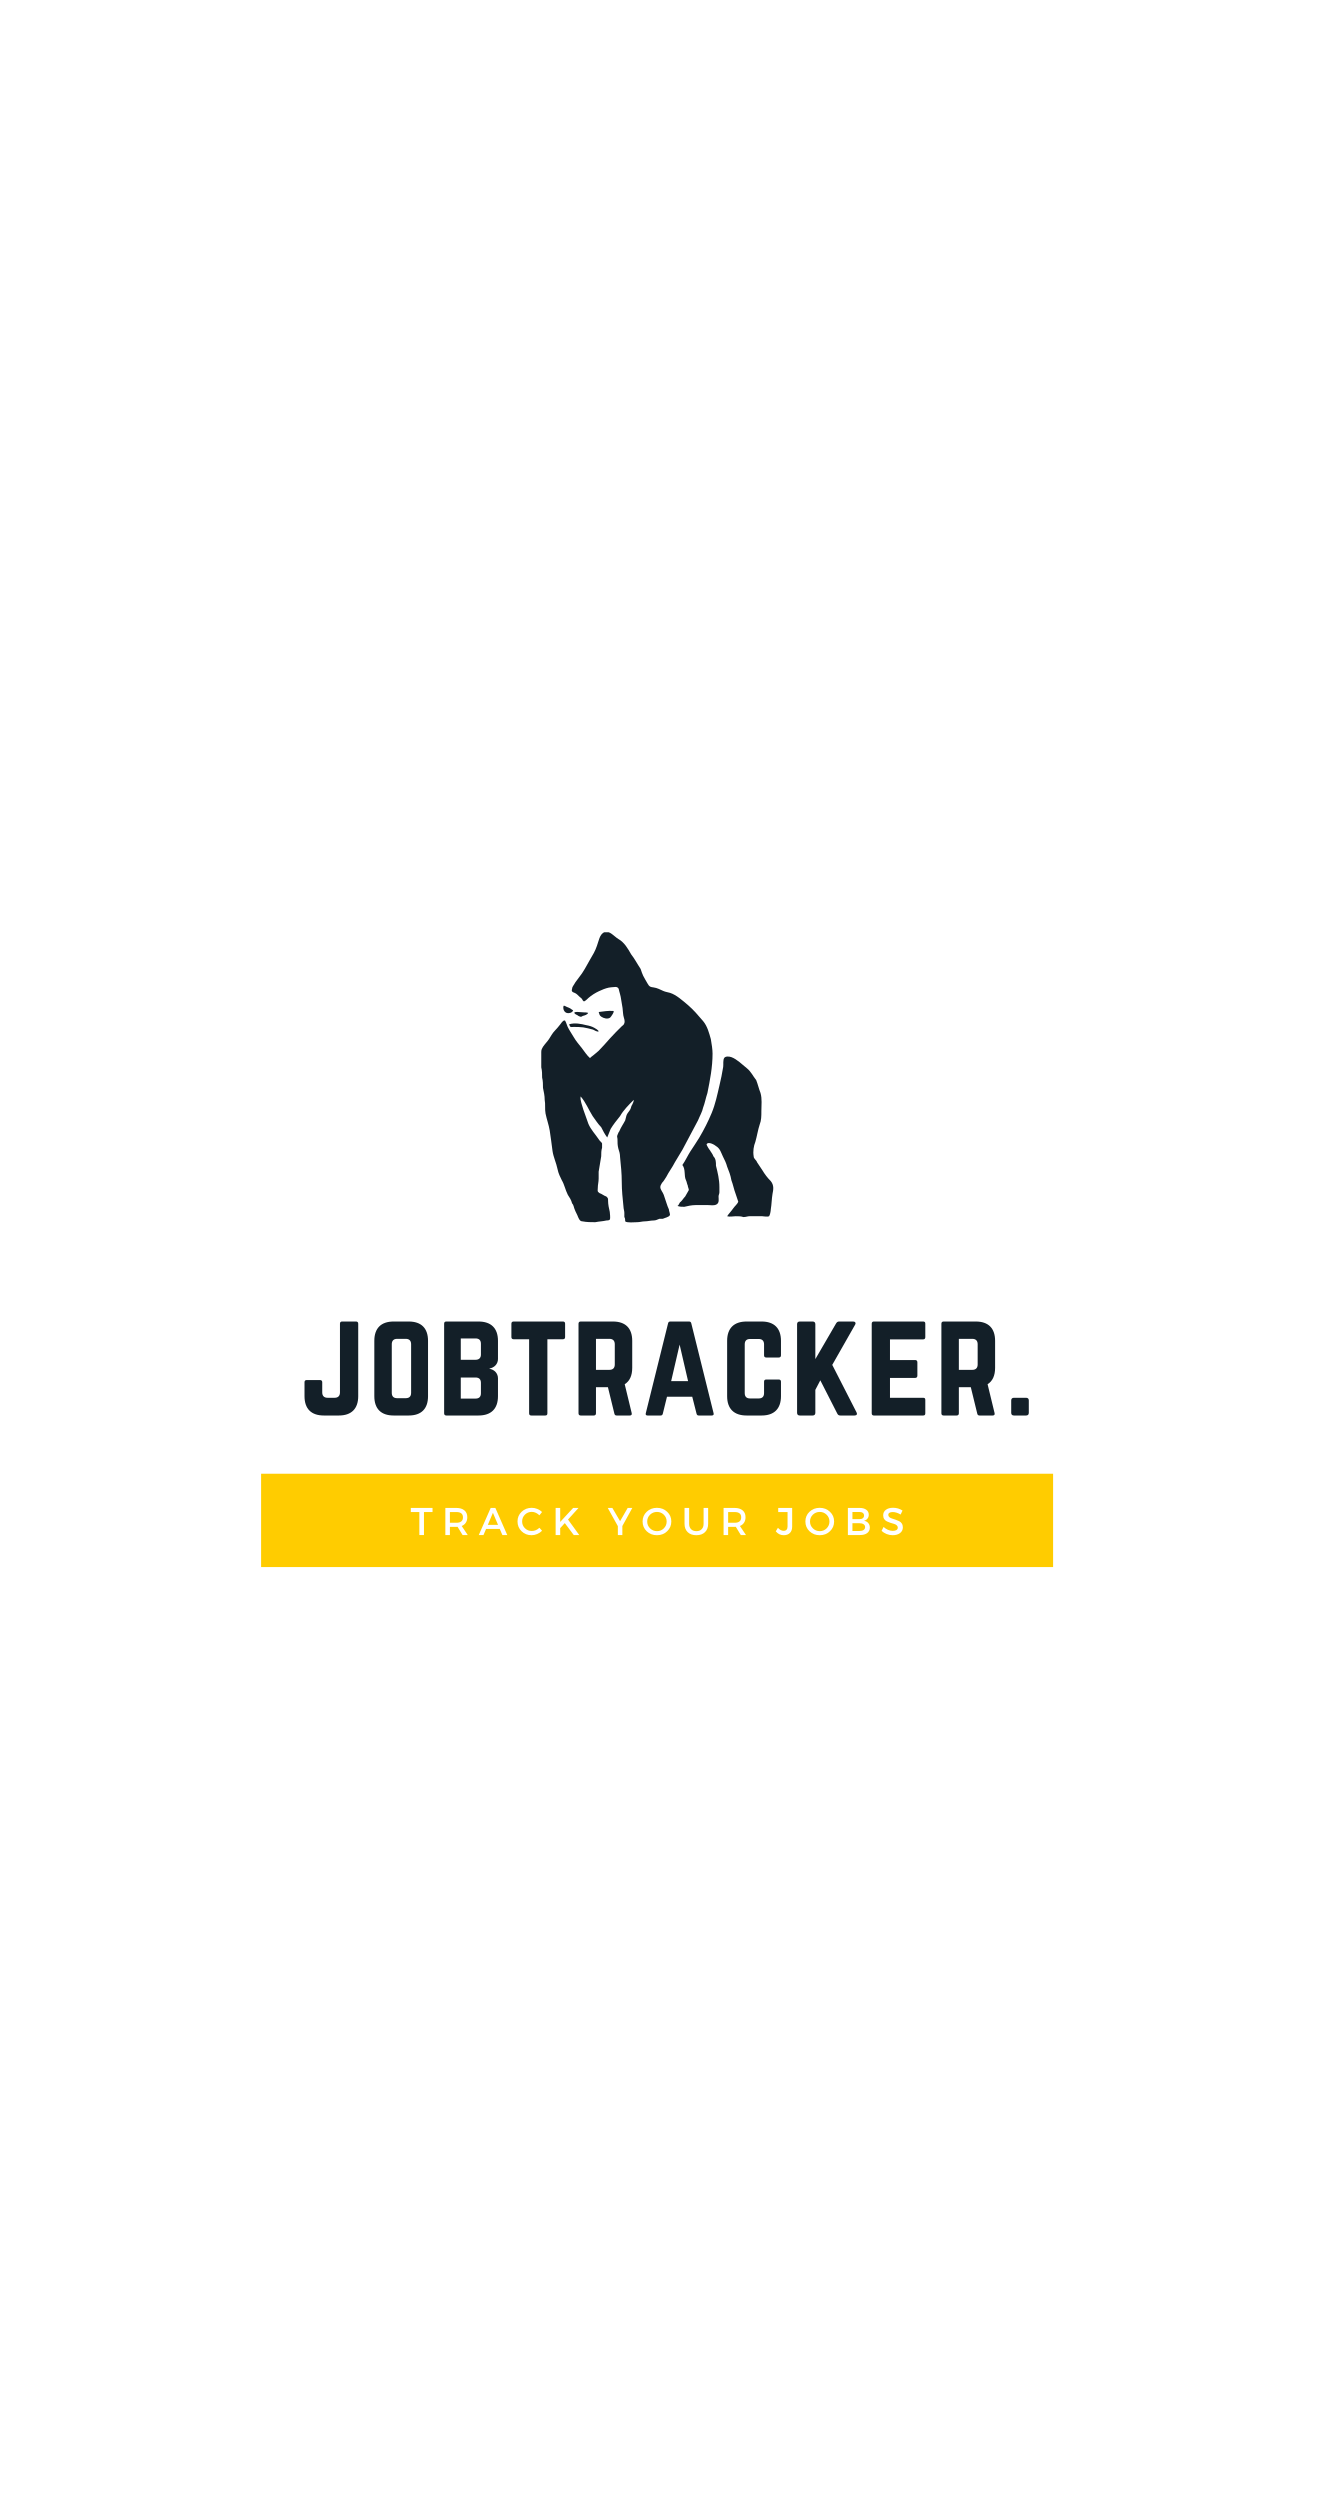
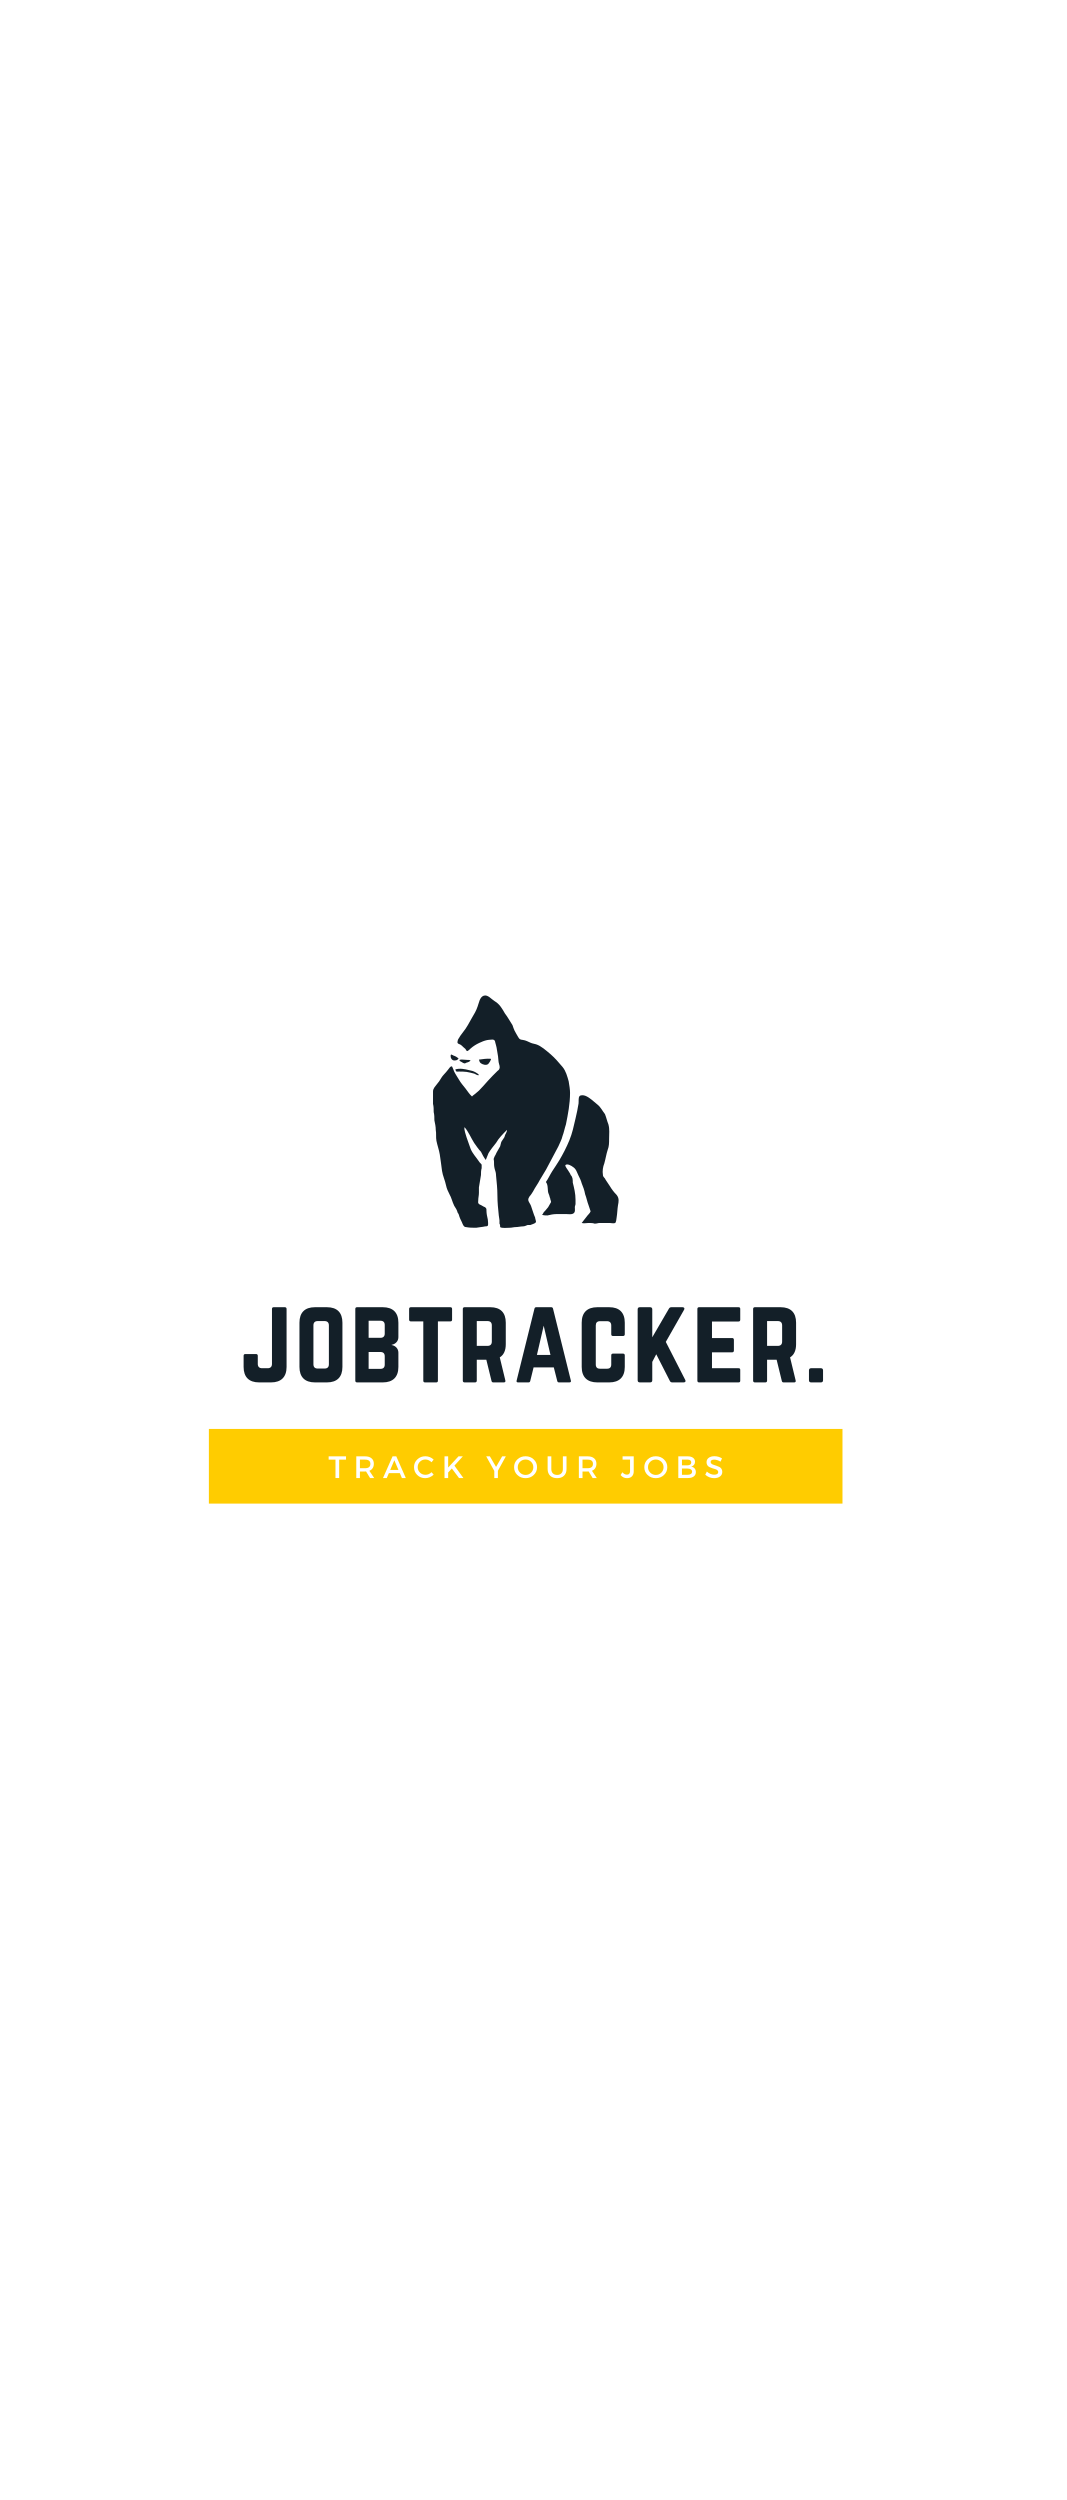
- <svg xmlns="http://www.w3.org/2000/svg" contentScriptType="text/ecmascript" width="200" zoomAndPan="magnify" contentStyleType="text/css" viewBox="0 0 375 375" height="375" preserveAspectRatio="xMidYMid meet" version="1.0">
+ <svg xmlns="http://www.w3.org/2000/svg" contentScriptType="text/ecmascript" width="160" zoomAndPan="magnify" contentStyleType="text/css" viewBox="0 0 375 375" height="375" preserveAspectRatio="xMidYMid meet" version="1.0">
  <defs>
    <g>
      <g id="glyph-1-0" />
    </g>
    <clipPath id="clip-0">
      <path d="M 73.434 250.418 L 296.184 250.418 L 296.184 276.668 L 73.434 276.668 Z M 73.434 250.418 " clip-rule="nonzero" />
    </clipPath>
    <clipPath id="clip-1">
      <path d="M 152.23 98.137 L 201 98.137 L 201 179.754 L 152.23 179.754 Z M 152.23 98.137 " clip-rule="nonzero" />
    </clipPath>
    <clipPath id="clip-2">
      <path d="M 190 133 L 217.48 133 L 217.48 179 L 190 179 Z M 190 133 " clip-rule="nonzero" />
    </clipPath>
  </defs>
  <g fill="rgb(7.449%, 12.16%, 15.689%)" fill-opacity="1">
    <g transform="translate(83.75654, 234.048)">
      <g id="glyph-0-0">
        <path d="M 11.859 -6.496 C 11.859 -5.512 11.328 -4.984 10.348 -4.984 L 8.383 -4.984 C 7.402 -4.984 6.871 -5.512 6.871 -6.496 L 6.871 -9.363 C 6.871 -9.742 6.645 -9.969 6.27 -9.969 L 2.492 -9.969 C 2.078 -9.969 1.887 -9.742 1.887 -9.363 L 1.887 -5.438 C 1.887 -1.887 3.777 0 7.324 0 L 11.555 0 C 15.066 0 16.992 -1.887 16.992 -5.438 L 16.992 -25.828 C 16.992 -26.207 16.766 -26.434 16.391 -26.434 L 12.461 -26.434 C 12.047 -26.434 11.859 -26.207 11.859 -25.828 Z M 11.859 -6.496 " />
      </g>
    </g>
  </g>
  <g fill="rgb(7.449%, 12.16%, 15.689%)" fill-opacity="1">
    <g transform="translate(103.3907, 234.048)">
      <g id="glyph-0-1">
        <path d="M 1.887 -5.438 C 1.887 -1.887 3.777 0 7.324 0 L 11.555 0 C 15.105 0 16.992 -1.887 16.992 -5.438 L 16.992 -20.996 C 16.992 -24.547 15.105 -26.434 11.555 -26.434 L 7.324 -26.434 C 3.777 -26.434 1.887 -24.547 1.887 -20.996 Z M 8.309 -4.871 C 7.324 -4.871 6.797 -5.363 6.797 -6.383 L 6.797 -20.051 C 6.797 -21.035 7.324 -21.562 8.309 -21.562 L 10.723 -21.562 C 11.707 -21.562 12.234 -21.035 12.234 -20.051 L 12.234 -6.383 C 12.234 -5.363 11.707 -4.871 10.723 -4.871 Z M 8.309 -4.871 " />
      </g>
    </g>
  </g>
  <g fill="rgb(7.449%, 12.16%, 15.689%)" fill-opacity="1">
    <g transform="translate(123.0249, 234.048)">
      <g id="glyph-0-2">
        <path d="M 17.031 -20.996 C 17.031 -24.547 15.105 -26.434 11.555 -26.434 L 2.492 -26.434 C 2.113 -26.434 1.887 -26.246 1.887 -25.828 L 1.887 -0.605 C 1.887 -0.227 2.113 0 2.492 0 L 11.555 0 C 15.105 0 17.031 -1.887 17.031 -5.438 L 17.031 -10.461 C 17.031 -11.859 16.012 -12.914 14.652 -13.141 L 14.652 -13.219 C 16.012 -13.445 17.031 -14.5 17.031 -15.898 Z M 12.234 -17.145 C 12.234 -16.199 11.707 -15.672 10.723 -15.672 L 6.57 -15.672 L 6.57 -21.676 L 10.723 -21.676 C 11.742 -21.676 12.234 -21.148 12.234 -20.164 Z M 12.234 -6.27 C 12.234 -5.25 11.707 -4.758 10.723 -4.758 L 6.57 -4.758 L 6.57 -10.688 L 10.723 -10.688 C 11.742 -10.688 12.234 -10.156 12.234 -9.176 Z M 12.234 -6.27 " />
      </g>
    </g>
  </g>
  <g fill="rgb(7.449%, 12.16%, 15.689%)" fill-opacity="1">
    <g transform="translate(142.6969, 234.048)">
      <g id="glyph-0-3">
        <path d="M 15.633 -26.434 C 16.051 -26.434 16.238 -26.207 16.238 -25.828 L 16.238 -22.055 C 16.238 -21.676 16.051 -21.449 15.633 -21.449 L 11.254 -21.449 L 11.254 -0.605 C 11.254 -0.188 11.062 0 10.648 0 L 6.723 0 C 6.344 0 6.117 -0.188 6.117 -0.605 L 6.117 -21.449 L 1.738 -21.449 C 1.359 -21.449 1.133 -21.676 1.133 -22.055 L 1.133 -25.828 C 1.133 -26.207 1.359 -26.434 1.738 -26.434 Z M 15.633 -26.434 " />
      </g>
    </g>
  </g>
  <g fill="rgb(7.449%, 12.16%, 15.689%)" fill-opacity="1">
    <g transform="translate(160.8207, 234.048)">
      <g id="glyph-0-4">
        <path d="M 16.992 -20.996 C 16.992 -24.547 15.105 -26.434 11.555 -26.434 L 2.492 -26.434 C 2.113 -26.434 1.887 -26.207 1.887 -25.828 L 1.887 -0.605 C 1.887 -0.227 2.113 0 2.492 0 L 6.191 0 C 6.57 0 6.797 -0.227 6.797 -0.605 L 6.797 -7.969 L 10.156 -7.969 L 11.973 -0.527 C 12.047 -0.188 12.234 0 12.613 0 L 16.312 0 C 16.73 0 16.957 -0.227 16.844 -0.68 L 14.879 -8.797 C 16.277 -9.668 16.992 -11.215 16.992 -13.406 Z M 6.797 -12.84 L 6.797 -21.562 L 10.574 -21.562 C 11.555 -21.562 12.086 -21.035 12.086 -20.051 L 12.086 -14.352 C 12.086 -13.367 11.555 -12.84 10.574 -12.84 Z M 6.797 -12.84 " />
      </g>
    </g>
  </g>
  <g fill="rgb(7.449%, 12.16%, 15.689%)" fill-opacity="1">
    <g transform="translate(180.4549, 234.048)">
      <g id="glyph-0-5">
        <path d="M 19.711 0 C 20.164 0 20.355 -0.227 20.242 -0.641 L 13.973 -25.906 C 13.898 -26.281 13.672 -26.434 13.332 -26.434 L 8.082 -26.434 C 7.742 -26.434 7.516 -26.281 7.438 -25.906 L 1.172 -0.641 C 1.059 -0.227 1.246 0 1.66 0 L 5.363 0 C 5.703 0 5.891 -0.188 5.965 -0.527 L 7.137 -5.285 L 14.238 -5.285 L 15.445 -0.527 C 15.52 -0.188 15.711 0 16.051 0 Z M 13.066 -9.668 L 8.309 -9.668 L 10.688 -19.938 Z M 13.066 -9.668 " />
      </g>
    </g>
  </g>
  <g fill="rgb(7.449%, 12.16%, 15.689%)" fill-opacity="1">
    <g transform="translate(202.6189, 234.048)">
      <g id="glyph-0-6">
        <path d="M 17.031 -20.996 C 17.031 -24.547 15.105 -26.434 11.594 -26.434 L 7.363 -26.434 C 3.812 -26.434 1.887 -24.547 1.887 -20.996 L 1.887 -5.438 C 1.887 -1.887 3.812 0 7.363 0 L 11.594 0 C 15.105 0 17.031 -1.887 17.031 -5.438 L 17.031 -9.516 C 17.031 -9.895 16.805 -10.121 16.426 -10.121 L 12.879 -10.121 C 12.461 -10.121 12.273 -9.895 12.273 -9.516 L 12.273 -6.305 C 12.273 -5.285 11.742 -4.797 10.762 -4.797 L 8.344 -4.797 C 7.363 -4.797 6.836 -5.285 6.836 -6.305 L 6.836 -20.016 C 6.836 -20.996 7.324 -21.523 8.344 -21.523 L 10.762 -21.523 C 11.742 -21.523 12.273 -20.996 12.273 -20.016 L 12.273 -16.918 C 12.273 -16.539 12.461 -16.312 12.879 -16.312 L 16.426 -16.312 C 16.805 -16.312 17.031 -16.539 17.031 -16.918 Z M 17.031 -20.996 " />
      </g>
    </g>
  </g>
  <g fill="rgb(7.449%, 12.16%, 15.689%)" fill-opacity="1">
    <g transform="translate(222.2908, 234.048)">
      <g id="glyph-0-7">
        <path d="M 18.051 0 C 18.656 0 18.883 -0.379 18.617 -0.867 L 11.781 -14.238 L 18.203 -25.527 C 18.504 -26.02 18.238 -26.434 17.672 -26.434 L 13.707 -26.434 C 13.293 -26.434 13.027 -26.207 12.84 -25.867 L 7.023 -15.859 L 7.023 -25.68 C 7.023 -26.168 6.758 -26.434 6.27 -26.434 L 2.645 -26.434 C 2.152 -26.434 1.887 -26.168 1.887 -25.68 L 1.887 -0.754 C 1.887 -0.266 2.152 0 2.645 0 L 6.27 0 C 6.758 0 7.023 -0.266 7.023 -0.754 L 7.023 -7.211 L 8.422 -9.895 L 13.18 -0.566 C 13.367 -0.188 13.594 0 14.047 0 Z M 18.051 0 " />
      </g>
    </g>
  </g>
  <g fill="rgb(7.449%, 12.16%, 15.689%)" fill-opacity="1">
    <g transform="translate(243.2843, 234.048)">
      <g id="glyph-0-8">
        <path d="M 16.957 -25.828 C 16.957 -26.207 16.805 -26.434 16.352 -26.434 L 2.453 -26.434 C 2.113 -26.434 1.887 -26.207 1.887 -25.828 L 1.887 -0.605 C 1.887 -0.227 2.113 0 2.453 0 L 16.352 0 C 16.805 0 16.957 -0.227 16.957 -0.605 L 16.957 -4.379 C 16.957 -4.797 16.805 -4.984 16.352 -4.984 L 7.023 -4.984 L 7.023 -10.574 L 14.125 -10.574 C 14.5 -10.574 14.727 -10.801 14.727 -11.215 L 14.727 -14.953 C 14.727 -15.371 14.5 -15.598 14.125 -15.598 L 7.023 -15.598 L 7.023 -21.41 L 16.352 -21.41 C 16.805 -21.41 16.957 -21.676 16.957 -22.055 Z M 16.957 -25.828 " />
      </g>
    </g>
  </g>
  <g fill="rgb(7.449%, 12.16%, 15.689%)" fill-opacity="1">
    <g transform="translate(262.8807, 234.048)">
      <g id="glyph-0-4">
        <path d="M 16.992 -20.996 C 16.992 -24.547 15.105 -26.434 11.555 -26.434 L 2.492 -26.434 C 2.113 -26.434 1.887 -26.207 1.887 -25.828 L 1.887 -0.605 C 1.887 -0.227 2.113 0 2.492 0 L 6.191 0 C 6.57 0 6.797 -0.227 6.797 -0.605 L 6.797 -7.969 L 10.156 -7.969 L 11.973 -0.527 C 12.047 -0.188 12.234 0 12.613 0 L 16.312 0 C 16.73 0 16.957 -0.227 16.844 -0.68 L 14.879 -8.797 C 16.277 -9.668 16.992 -11.215 16.992 -13.406 Z M 6.797 -12.84 L 6.797 -21.562 L 10.574 -21.562 C 11.555 -21.562 12.086 -21.035 12.086 -20.051 L 12.086 -14.352 C 12.086 -13.367 11.555 -12.84 10.574 -12.84 Z M 6.797 -12.84 " />
      </g>
    </g>
  </g>
  <g fill="rgb(7.449%, 12.16%, 15.689%)" fill-opacity="1">
    <g transform="translate(282.5149, 234.048)">
      <g id="glyph-0-9">
        <path d="M 1.887 -0.754 C 1.887 -0.266 2.152 0 2.645 0 L 6.078 0 C 6.57 0 6.836 -0.266 6.836 -0.754 L 6.836 -4.23 C 6.836 -4.719 6.57 -4.984 6.078 -4.984 L 2.645 -4.984 C 2.152 -4.984 1.887 -4.719 1.887 -4.23 Z M 1.887 -0.754 " />
      </g>
    </g>
  </g>
  <g clip-path="url(#clip-0)">
    <path fill="rgb(100%, 79.999%, 0%)" d="M 73.434 250.418 L 296.184 250.418 L 296.184 276.668 L 73.434 276.668 Z M 73.434 250.418 " fill-opacity="1" fill-rule="nonzero" />
  </g>
  <g fill="rgb(100%, 100%, 100%)" fill-opacity="1">
    <g transform="translate(115.4442, 267.6682)">
      <g id="glyph-1-1">
        <path d="M 6.203 -6.469 L 3.797 -6.469 L 3.797 0 L 2.5 0 L 2.5 -6.469 L 0.094 -6.469 L 0.094 -7.625 L 6.203 -7.625 Z M 6.203 -6.469 " />
      </g>
    </g>
  </g>
  <g fill="rgb(100%, 100%, 100%)" fill-opacity="1">
    <g transform="translate(124.2552, 267.6682)">
      <g id="glyph-1-2">
        <path d="M 5.844 0 L 4.438 -2.312 C 4.363 -2.301 4.25 -2.297 4.094 -2.297 L 2.281 -2.297 L 2.281 0 L 1 0 L 1 -7.625 L 4.094 -7.625 C 5.062 -7.625 5.816 -7.395 6.359 -6.938 C 6.898 -6.488 7.172 -5.848 7.172 -5.016 C 7.172 -4.41 7.031 -3.895 6.75 -3.469 C 6.477 -3.051 6.094 -2.742 5.594 -2.547 L 7.297 0 Z M 2.281 -3.453 L 4.094 -3.453 C 5.332 -3.453 5.953 -3.961 5.953 -4.984 C 5.953 -5.973 5.332 -6.469 4.094 -6.469 L 2.281 -6.469 Z M 2.281 -3.453 " />
      </g>
    </g>
  </g>
  <g fill="rgb(100%, 100%, 100%)" fill-opacity="1">
    <g transform="translate(134.6342, 267.6682)">
      <g id="glyph-1-3">
        <path d="M 5.922 -1.719 L 2.078 -1.719 L 1.344 0 L 0.016 0 L 3.375 -7.625 L 4.688 -7.625 L 8.031 0 L 6.656 0 Z M 5.438 -2.859 L 4 -6.25 L 2.562 -2.859 Z M 5.438 -2.859 " />
      </g>
    </g>
  </g>
  <g fill="rgb(100%, 100%, 100%)" fill-opacity="1">
    <g transform="translate(145.1765, 267.6682)">
      <g id="glyph-1-4">
        <path d="M 4.375 -7.656 C 4.914 -7.656 5.441 -7.551 5.953 -7.344 C 6.461 -7.133 6.906 -6.848 7.281 -6.484 L 6.531 -5.547 C 6.25 -5.836 5.922 -6.07 5.547 -6.25 C 5.172 -6.426 4.789 -6.516 4.406 -6.516 C 3.633 -6.516 2.984 -6.254 2.453 -5.734 C 1.93 -5.211 1.672 -4.578 1.672 -3.828 C 1.672 -3.078 1.93 -2.441 2.453 -1.922 C 2.984 -1.398 3.633 -1.141 4.406 -1.141 C 5.195 -1.141 5.906 -1.441 6.531 -2.047 L 7.281 -1.203 C 6.895 -0.816 6.438 -0.508 5.906 -0.281 C 5.383 -0.062 4.859 0.047 4.328 0.047 C 3.211 0.047 2.273 -0.32 1.516 -1.062 C 0.754 -1.801 0.375 -2.723 0.375 -3.828 C 0.375 -4.91 0.758 -5.816 1.531 -6.547 C 2.301 -7.285 3.25 -7.656 4.375 -7.656 Z M 4.375 -7.656 " />
      </g>
    </g>
  </g>
  <g fill="rgb(100%, 100%, 100%)" fill-opacity="1">
    <g transform="translate(155.2724, 267.6682)">
      <g id="glyph-1-5">
        <path d="M 6.094 0 L 3.578 -3.359 L 2.281 -1.938 L 2.281 0 L 1 0 L 1 -7.625 L 2.281 -7.625 L 2.281 -3.688 L 5.922 -7.625 L 7.438 -7.625 L 4.484 -4.359 L 7.641 0 Z M 6.094 0 " />
      </g>
    </g>
  </g>
  <g fill="rgb(100%, 100%, 100%)" fill-opacity="1">
    <g transform="translate(165.5969, 267.6682)">
      <g id="glyph-1-6" />
    </g>
  </g>
  <g fill="rgb(100%, 100%, 100%)" fill-opacity="1">
    <g transform="translate(170.9125, 267.6682)">
      <g id="glyph-1-7">
        <path d="M 4.125 -2.531 L 4.125 0 L 2.859 0 L 2.859 -2.5 L 0.016 -7.625 L 1.312 -7.625 L 3.484 -3.906 L 5.625 -7.625 L 6.922 -7.625 Z M 4.125 -2.531 " />
      </g>
    </g>
  </g>
  <g fill="rgb(100%, 100%, 100%)" fill-opacity="1">
    <g transform="translate(180.355, 267.6682)">
      <g id="glyph-1-8">
        <path d="M 1.531 -6.547 C 2.312 -7.285 3.27 -7.656 4.406 -7.656 C 5.551 -7.656 6.508 -7.285 7.281 -6.547 C 8.062 -5.816 8.453 -4.906 8.453 -3.812 C 8.453 -2.719 8.062 -1.801 7.281 -1.062 C 6.508 -0.32 5.551 0.047 4.406 0.047 C 3.27 0.047 2.312 -0.32 1.531 -1.062 C 0.758 -1.801 0.375 -2.719 0.375 -3.812 C 0.375 -4.906 0.758 -5.816 1.531 -6.547 Z M 4.422 -6.5 C 3.66 -6.5 3.008 -6.238 2.469 -5.719 C 1.938 -5.195 1.672 -4.555 1.672 -3.797 C 1.672 -3.047 1.941 -2.406 2.484 -1.875 C 3.023 -1.352 3.672 -1.094 4.422 -1.094 C 5.172 -1.094 5.812 -1.352 6.344 -1.875 C 6.875 -2.406 7.141 -3.047 7.141 -3.797 C 7.141 -4.555 6.875 -5.195 6.344 -5.719 C 5.812 -6.238 5.172 -6.5 4.422 -6.5 Z M 4.422 -6.5 " />
      </g>
    </g>
  </g>
  <g fill="rgb(100%, 100%, 100%)" fill-opacity="1">
    <g transform="translate(191.6813, 267.6682)">
      <g id="glyph-1-9">
        <path d="M 7.484 -7.625 L 7.484 -3.156 C 7.484 -2.164 7.188 -1.383 6.594 -0.812 C 6.008 -0.238 5.203 0.047 4.172 0.047 C 3.141 0.047 2.328 -0.238 1.734 -0.812 C 1.141 -1.383 0.844 -2.164 0.844 -3.156 L 0.844 -7.625 L 2.141 -7.625 L 2.141 -3.156 C 2.141 -2.52 2.32 -2.016 2.688 -1.641 C 3.051 -1.273 3.551 -1.094 4.188 -1.094 C 4.812 -1.094 5.301 -1.273 5.656 -1.641 C 6.02 -2.004 6.203 -2.508 6.203 -3.156 L 6.203 -7.625 Z M 7.484 -7.625 " />
      </g>
    </g>
  </g>
  <g fill="rgb(100%, 100%, 100%)" fill-opacity="1">
    <g transform="translate(202.5068, 267.6682)">
      <g id="glyph-1-2">
        <path d="M 5.844 0 L 4.438 -2.312 C 4.363 -2.301 4.25 -2.297 4.094 -2.297 L 2.281 -2.297 L 2.281 0 L 1 0 L 1 -7.625 L 4.094 -7.625 C 5.062 -7.625 5.816 -7.395 6.359 -6.938 C 6.898 -6.488 7.172 -5.848 7.172 -5.016 C 7.172 -4.41 7.031 -3.895 6.75 -3.469 C 6.477 -3.051 6.094 -2.742 5.594 -2.547 L 7.297 0 Z M 2.281 -3.453 L 4.094 -3.453 C 5.332 -3.453 5.953 -3.961 5.953 -4.984 C 5.953 -5.973 5.332 -6.469 4.094 -6.469 L 2.281 -6.469 Z M 2.281 -3.453 " />
      </g>
    </g>
  </g>
  <g fill="rgb(100%, 100%, 100%)" fill-opacity="1">
    <g transform="translate(212.8858, 267.6682)">
      <g id="glyph-1-6" />
    </g>
  </g>
  <g fill="rgb(100%, 100%, 100%)" fill-opacity="1">
    <g transform="translate(218.2013, 267.6682)">
      <g id="glyph-1-10">
        <path d="M 4.594 -7.625 L 4.594 -2.359 C 4.594 -1.586 4.379 -0.992 3.953 -0.578 C 3.535 -0.16 2.957 0.047 2.219 0.047 C 1.32 0.047 0.578 -0.316 -0.016 -1.047 L 0.594 -2.031 C 1.102 -1.469 1.641 -1.188 2.203 -1.188 C 2.555 -1.188 2.828 -1.289 3.016 -1.5 C 3.203 -1.707 3.297 -2.004 3.297 -2.391 L 3.297 -6.469 L 0.672 -6.469 L 0.672 -7.625 Z M 4.594 -7.625 " />
      </g>
    </g>
  </g>
  <g fill="rgb(100%, 100%, 100%)" fill-opacity="1">
    <g transform="translate(226.1411, 267.6682)">
      <g id="glyph-1-8">
        <path d="M 1.531 -6.547 C 2.312 -7.285 3.27 -7.656 4.406 -7.656 C 5.551 -7.656 6.508 -7.285 7.281 -6.547 C 8.062 -5.816 8.453 -4.906 8.453 -3.812 C 8.453 -2.719 8.062 -1.801 7.281 -1.062 C 6.508 -0.32 5.551 0.047 4.406 0.047 C 3.27 0.047 2.312 -0.32 1.531 -1.062 C 0.758 -1.801 0.375 -2.719 0.375 -3.812 C 0.375 -4.906 0.758 -5.816 1.531 -6.547 Z M 4.422 -6.5 C 3.66 -6.5 3.008 -6.238 2.469 -5.719 C 1.938 -5.195 1.672 -4.555 1.672 -3.797 C 1.672 -3.047 1.941 -2.406 2.484 -1.875 C 3.023 -1.352 3.672 -1.094 4.422 -1.094 C 5.172 -1.094 5.812 -1.352 6.344 -1.875 C 6.875 -2.406 7.141 -3.047 7.141 -3.797 C 7.141 -4.555 6.875 -5.195 6.344 -5.719 C 5.812 -6.238 5.172 -6.5 4.422 -6.5 Z M 4.422 -6.5 " />
      </g>
    </g>
  </g>
  <g fill="rgb(100%, 100%, 100%)" fill-opacity="1">
    <g transform="translate(237.4675, 267.6682)">
      <g id="glyph-1-11">
        <path d="M 1 -7.625 L 4.312 -7.625 C 5.102 -7.625 5.727 -7.453 6.188 -7.109 C 6.645 -6.773 6.875 -6.312 6.875 -5.719 C 6.875 -5.289 6.754 -4.926 6.516 -4.625 C 6.273 -4.32 5.945 -4.117 5.531 -4.016 C 6.039 -3.93 6.441 -3.719 6.734 -3.375 C 7.023 -3.031 7.172 -2.602 7.172 -2.094 C 7.172 -1.438 6.922 -0.922 6.422 -0.547 C 5.93 -0.18 5.254 0 4.391 0 L 1 0 Z M 2.281 -6.484 L 2.281 -4.469 L 4.25 -4.469 C 4.656 -4.469 4.973 -4.555 5.203 -4.734 C 5.43 -4.922 5.547 -5.172 5.547 -5.484 C 5.547 -5.805 5.43 -6.051 5.203 -6.219 C 4.984 -6.395 4.664 -6.484 4.25 -6.484 Z M 2.281 -3.328 L 2.281 -1.141 L 4.25 -1.141 C 4.758 -1.141 5.148 -1.234 5.422 -1.422 C 5.703 -1.617 5.844 -1.895 5.844 -2.25 C 5.844 -2.582 5.703 -2.844 5.422 -3.031 C 5.141 -3.227 4.75 -3.328 4.25 -3.328 Z M 2.281 -3.328 " />
      </g>
    </g>
  </g>
  <g fill="rgb(100%, 100%, 100%)" fill-opacity="1">
    <g transform="translate(247.6614, 267.6682)">
      <g id="glyph-1-12">
        <path d="M 3.5 -7.672 C 4.488 -7.672 5.379 -7.41 6.172 -6.891 L 5.641 -5.766 C 4.859 -6.234 4.113 -6.469 3.406 -6.469 C 3.02 -6.469 2.719 -6.398 2.5 -6.266 C 2.281 -6.129 2.172 -5.93 2.172 -5.672 C 2.172 -5.422 2.27 -5.207 2.469 -5.031 C 2.676 -4.852 2.93 -4.723 3.234 -4.641 C 3.535 -4.555 3.863 -4.445 4.219 -4.312 C 4.582 -4.188 4.914 -4.051 5.219 -3.906 C 5.52 -3.77 5.77 -3.551 5.969 -3.25 C 6.164 -2.945 6.266 -2.582 6.266 -2.156 C 6.266 -1.488 6 -0.953 5.469 -0.547 C 4.938 -0.148 4.242 0.047 3.391 0.047 C 2.816 0.047 2.254 -0.062 1.703 -0.281 C 1.16 -0.5 0.688 -0.797 0.281 -1.172 L 0.844 -2.281 C 1.227 -1.926 1.648 -1.648 2.109 -1.453 C 2.566 -1.266 3.004 -1.172 3.422 -1.172 C 3.867 -1.172 4.219 -1.25 4.469 -1.406 C 4.719 -1.57 4.844 -1.801 4.844 -2.094 C 4.844 -2.352 4.738 -2.57 4.531 -2.75 C 4.332 -2.926 4.082 -3.055 3.781 -3.141 C 3.477 -3.223 3.145 -3.32 2.781 -3.438 C 2.426 -3.562 2.098 -3.691 1.797 -3.828 C 1.492 -3.961 1.238 -4.176 1.031 -4.469 C 0.832 -4.77 0.734 -5.129 0.734 -5.547 C 0.734 -6.203 0.984 -6.719 1.484 -7.094 C 1.992 -7.477 2.664 -7.672 3.5 -7.672 Z M 3.5 -7.672 " />
      </g>
    </g>
  </g>
  <g clip-path="url(#clip-1)">
    <path fill="rgb(7.449%, 12.16%, 15.689%)" d="M 161.625 115.188 C 160.902 114.949 160.664 114.707 160.902 113.984 C 160.902 113.504 161.383 113.023 161.625 112.539 C 161.867 112.059 162.348 111.578 162.828 110.855 C 164.031 109.414 165 107.488 165.961 105.801 C 166.684 104.598 167.406 103.398 167.887 101.953 C 168.367 100.75 168.613 98.582 170.055 98.102 C 171.5 97.621 172.707 99.305 173.91 100.027 C 175.598 100.988 176.559 102.672 177.523 104.359 C 178.484 105.562 179.207 107.004 180.172 108.449 C 180.414 109.172 180.656 109.895 180.895 110.375 C 181.281 111.145 181.738 111.867 182.16 112.617 C 182.645 113.469 182.883 113.527 183.832 113.652 C 184.828 113.781 185.68 114.262 186.586 114.66 C 187.219 114.938 187.809 114.98 188.453 115.18 C 190.227 115.734 192.012 117.383 193.422 118.555 C 195.105 120 196.312 121.445 197.754 123.129 C 198.961 124.574 199.441 126.5 199.922 128.184 C 200.164 129.625 200.406 131.07 200.406 132.273 C 200.406 136.125 199.68 139.734 198.961 143.344 C 198.477 144.789 198.234 146.23 197.754 147.438 C 197.516 148.637 196.793 149.84 196.312 151.047 C 194.867 153.691 193.422 156.578 191.973 159.227 C 191.254 160.43 190.527 161.633 189.805 162.836 C 189.082 164.281 188.121 165.484 187.398 166.926 C 186.918 167.648 186.676 168.133 186.195 168.613 C 185.953 169.094 185.715 169.332 185.715 169.816 C 185.715 170.535 186.434 171.258 186.676 171.98 C 186.918 172.703 187.156 173.426 187.398 174.145 C 187.637 174.871 187.879 175.59 188.121 176.07 C 188.121 176.551 188.602 177.516 188.363 177.758 C 188.121 178.238 186.918 178.48 186.434 178.719 C 185.953 178.719 185.715 178.719 185.473 178.719 C 184.75 178.961 184.512 179.199 183.785 179.199 C 183.062 179.199 182.098 179.441 181.379 179.441 C 180.656 179.441 179.93 179.68 179.207 179.68 C 178.484 179.68 176.32 179.922 175.836 179.441 C 175.836 179.199 175.836 178.48 175.598 178.238 C 175.598 177.996 175.598 177.516 175.598 177.035 C 175.598 176.551 175.355 175.832 175.355 175.352 C 175.113 172.941 174.871 170.777 174.871 168.371 C 174.871 165.965 174.633 163.797 174.395 161.395 C 174.395 160.43 174.148 159.707 173.91 158.984 C 173.668 158.023 173.668 157.301 173.668 156.34 C 173.668 155.855 173.426 155.617 173.668 155.137 C 173.91 154.656 173.91 154.414 174.148 154.176 C 174.633 152.969 175.355 152.008 175.836 151.047 C 176.074 150.324 176.074 149.84 176.32 149.359 C 176.559 148.879 177.039 148.398 177.281 147.918 C 177.523 147.438 177.523 146.957 177.762 146.715 C 178.004 146.23 178.246 145.75 178.246 145.27 C 176.801 146.715 175.355 148.156 174.395 149.84 C 173.426 151.047 172.465 152.246 171.742 153.453 C 171.5 154.176 171.02 155.137 170.781 155.855 C 170.055 154.895 169.574 153.934 169.09 152.969 C 168.129 152.008 167.406 150.805 166.684 149.84 C 165.48 147.918 164.758 145.988 163.312 144.309 C 163.07 145.27 163.793 146.953 164.031 147.918 C 164.516 149.359 165 150.562 165.48 152.008 C 166.203 153.691 167.406 154.895 168.371 156.34 C 168.613 156.82 169.332 157.305 169.332 157.543 C 169.332 158.023 169.332 158.504 169.332 158.746 C 169.09 159.469 169.09 160.43 169.09 161.152 C 168.852 162.594 168.613 164.039 168.371 165.484 C 168.371 166.203 168.371 166.926 168.371 167.41 C 168.371 168.371 168.129 169.094 168.129 170.055 C 168.129 170.777 167.887 171.02 168.613 171.5 C 169.332 171.742 169.816 172.223 170.539 172.461 C 171.02 172.941 171.02 172.941 171.02 173.664 C 171.02 174.629 171.262 175.832 171.5 176.793 C 171.5 177.273 171.742 178.48 171.5 178.961 C 171.262 179.199 170.781 179.199 170.539 179.199 C 169.574 179.441 168.613 179.441 167.406 179.68 C 166.203 179.68 165 179.68 163.793 179.441 C 163.07 179.441 162.828 178.719 162.59 178.238 C 162.348 177.516 161.867 176.793 161.625 176.07 C 161.383 175.59 161.383 174.871 160.902 174.391 C 160.664 173.426 160.18 172.703 159.699 171.98 C 158.973 170.535 158.738 169.094 158.012 167.891 C 157.531 166.926 157.047 165.965 156.809 164.762 C 156.465 163.047 155.641 161.367 155.398 159.66 C 155.133 157.746 154.918 155.816 154.609 153.914 C 154.355 152.324 153.758 150.73 153.434 149.117 C 153.195 147.918 153.434 146.473 153.195 145.27 C 153.195 144.066 152.953 143.102 152.715 141.898 C 152.715 140.938 152.715 139.977 152.473 139.012 C 152.473 138.051 152.473 137.086 152.23 136.125 C 152.23 135.402 152.23 134.441 152.23 133.719 C 152.23 132.996 152.23 132.516 152.23 131.793 C 152.23 131.07 152.473 130.832 152.715 130.348 C 153.195 129.625 153.918 128.906 154.402 128.184 C 154.883 127.461 155.363 126.5 156.086 125.777 C 156.617 125.246 157.055 124.684 157.527 124.102 C 157.781 123.781 158.273 122.961 158.73 122.945 C 158.984 122.938 158.887 122.953 159.008 123.152 C 159.273 123.59 159.41 124.203 159.625 124.672 C 160.094 125.695 160.812 126.664 161.371 127.648 C 162.008 128.762 162.867 129.734 163.66 130.738 C 164.406 131.691 165.016 132.73 165.949 133.539 C 166.137 133.23 166.562 133.016 166.832 132.77 C 167.32 132.316 167.887 131.957 168.375 131.473 C 168.934 130.914 169.473 130.328 170 129.738 C 171.051 128.566 172.074 127.371 173.188 126.258 C 173.672 125.777 174.148 125.297 174.875 124.574 C 175.086 124.359 175.363 124.25 175.492 123.961 C 175.559 123.809 175.664 123.543 175.676 123.375 C 175.703 122.988 175.602 122.562 175.477 122.199 C 175.18 121.316 175.23 120.344 175.094 119.438 C 174.938 118.387 174.75 117.328 174.566 116.281 C 174.477 115.746 174.273 115.203 174.152 114.68 C 174.062 114.285 174.051 113.898 173.688 113.672 C 173.324 113.445 172.926 113.52 172.531 113.562 C 172.082 113.609 171.648 113.609 171.199 113.711 C 170.254 113.914 169.344 114.293 168.473 114.703 C 167.41 115.203 166.379 115.844 165.496 116.617 C 165.18 116.891 164.914 117.223 164.551 117.441 C 164.312 117.586 164.27 117.617 164.094 117.5 C 163.871 117.34 163.805 117.031 163.629 116.824 C 163.441 116.605 163.172 116.457 162.977 116.258 C 162.645 115.926 162.078 115.34 161.625 115.188 Z M 161.625 115.188 " fill-opacity="1" fill-rule="nonzero" />
  </g>
  <g clip-path="url(#clip-2)">
    <path fill="rgb(7.449%, 12.16%, 15.689%)" d="M 210.039 136.367 C 208.789 135.367 207.262 133.836 205.734 133.27 C 205.137 133.047 204.098 132.949 203.715 133.449 C 203.281 134.012 203.496 135.332 203.395 136.012 C 203.137 137.75 202.742 139.5 202.348 141.207 C 201.727 143.875 201.203 146.461 200.148 148.996 C 199.172 151.348 197.953 153.742 196.664 155.91 C 195.875 157.242 194.98 158.492 194.141 159.812 C 193.355 161.039 192.77 162.398 191.918 163.59 C 192.906 164.852 192.297 166.602 192.938 167.891 C 193.18 168.371 193.18 168.852 193.422 169.332 C 193.422 169.816 193.902 170.535 193.66 170.777 C 193.422 171.262 192.938 171.98 192.699 172.461 C 192.215 172.941 191.973 173.426 191.492 173.906 C 191.012 174.145 191.012 174.871 190.527 175.109 C 191.254 175.352 191.734 175.352 192.457 175.352 C 193.422 175.109 194.625 174.871 195.586 174.871 C 196.793 174.871 197.996 174.871 199.199 174.871 C 199.922 174.871 200.887 175.109 201.609 174.629 C 202.332 174.145 202.094 173.184 202.094 172.461 C 202.094 171.98 202.332 171.742 202.332 171.262 C 202.332 170.777 202.332 170.297 202.332 169.816 C 202.332 167.652 201.848 165.723 201.367 163.797 C 201.367 162.836 201.367 161.875 200.645 161.152 C 200.406 160.43 199.922 159.949 199.684 159.469 C 199.441 159.227 198.719 158.023 198.719 157.785 C 199.199 156.82 201.129 158.023 201.367 158.266 C 202.574 158.984 202.812 160.188 203.293 161.152 C 203.777 162.113 204.258 163.074 204.5 164.039 C 204.98 165.242 205.465 166.445 205.707 167.891 C 206.184 169.094 206.43 170.535 206.91 171.742 C 207.148 172.461 207.391 173.184 207.633 173.906 C 207.391 174.629 206.668 175.109 206.188 175.832 C 205.707 176.551 204.98 177.273 204.5 178 C 205.227 178.238 206.188 178 206.91 178 C 207.871 178 208.355 178 209.078 178.238 C 209.797 178.238 210.281 178 210.762 178 C 211.969 178 213.168 178 214.375 178 C 214.617 178 215.824 178.238 216.301 178 C 216.543 177.758 216.785 176.551 216.785 176.07 C 217.027 174.629 217.027 173.184 217.266 171.742 C 217.508 170.535 217.746 169.332 216.785 168.133 C 215.824 167.168 215.094 166.203 214.375 165.004 C 213.895 164.281 213.414 163.559 212.93 162.836 C 212.688 162.113 211.969 161.875 211.969 161.152 C 211.727 159.707 211.969 158.266 212.449 157.059 C 212.93 155.375 213.168 153.691 213.652 152.246 C 214.137 151.047 214.137 149.84 214.137 148.398 C 214.137 146.715 214.375 145.027 213.895 143.344 C 213.414 142.141 213.168 140.938 212.688 139.734 C 211.727 138.531 211.242 137.328 210.039 136.367 Z M 210.039 136.367 " fill-opacity="1" fill-rule="nonzero" />
  </g>
  <path fill="rgb(7.449%, 12.16%, 15.689%)" d="M 163.293 121.91 C 163.543 121.91 163.668 121.789 163.918 121.664 C 164.414 121.539 165.281 121.293 165.406 120.797 C 165.035 120.672 164.66 120.672 164.289 120.672 C 163.668 120.672 163.047 120.547 162.426 120.547 C 162.055 120.547 161.188 120.547 161.68 121.043 C 161.93 121.293 162.426 121.414 162.676 121.664 C 162.926 121.789 163.172 121.91 163.543 121.91 " fill-opacity="1" fill-rule="nonzero" />
  <path fill="rgb(7.449%, 12.16%, 15.689%)" d="M 160.066 124.02 C 161.68 123.523 163.422 123.898 164.906 124.27 C 165.656 124.395 166.523 124.641 167.145 125.012 C 167.395 125.137 168.262 125.633 168.387 126.004 C 167.891 126.25 167.145 125.633 166.77 125.508 C 165.777 125.262 164.906 125.012 164.039 124.887 C 163.172 124.766 162.176 124.766 161.305 124.766 C 161.059 124.766 160.562 124.887 160.316 124.641 " fill-opacity="1" fill-rule="nonzero" />
  <path fill="rgb(7.449%, 12.16%, 15.689%)" d="M 169.113 121.883 C 169.773 122.336 170.898 122.664 171.605 122.133 C 171.812 121.977 172.988 120.309 172.484 120.27 C 171.074 120.156 169.727 120.406 168.383 120.566 C 168.617 121.188 168.52 121.477 169.113 121.883 Z M 169.113 121.883 " fill-opacity="1" fill-rule="nonzero" />
  <path fill="rgb(7.449%, 12.16%, 15.689%)" d="M 160.379 119.551 C 160.086 119.375 159.746 119.27 159.434 119.141 C 159.23 119.059 158.996 118.883 158.785 118.836 C 158.531 118.777 158.633 118.684 158.496 118.906 C 158.406 119.051 158.441 119.215 158.434 119.375 C 158.406 119.848 158.699 120.473 159.141 120.719 C 159.766 121.074 160.965 120.855 161.195 120.098 C 160.887 119.957 160.656 119.727 160.379 119.551 Z M 160.379 119.551 " fill-opacity="1" fill-rule="nonzero" />
</svg>
